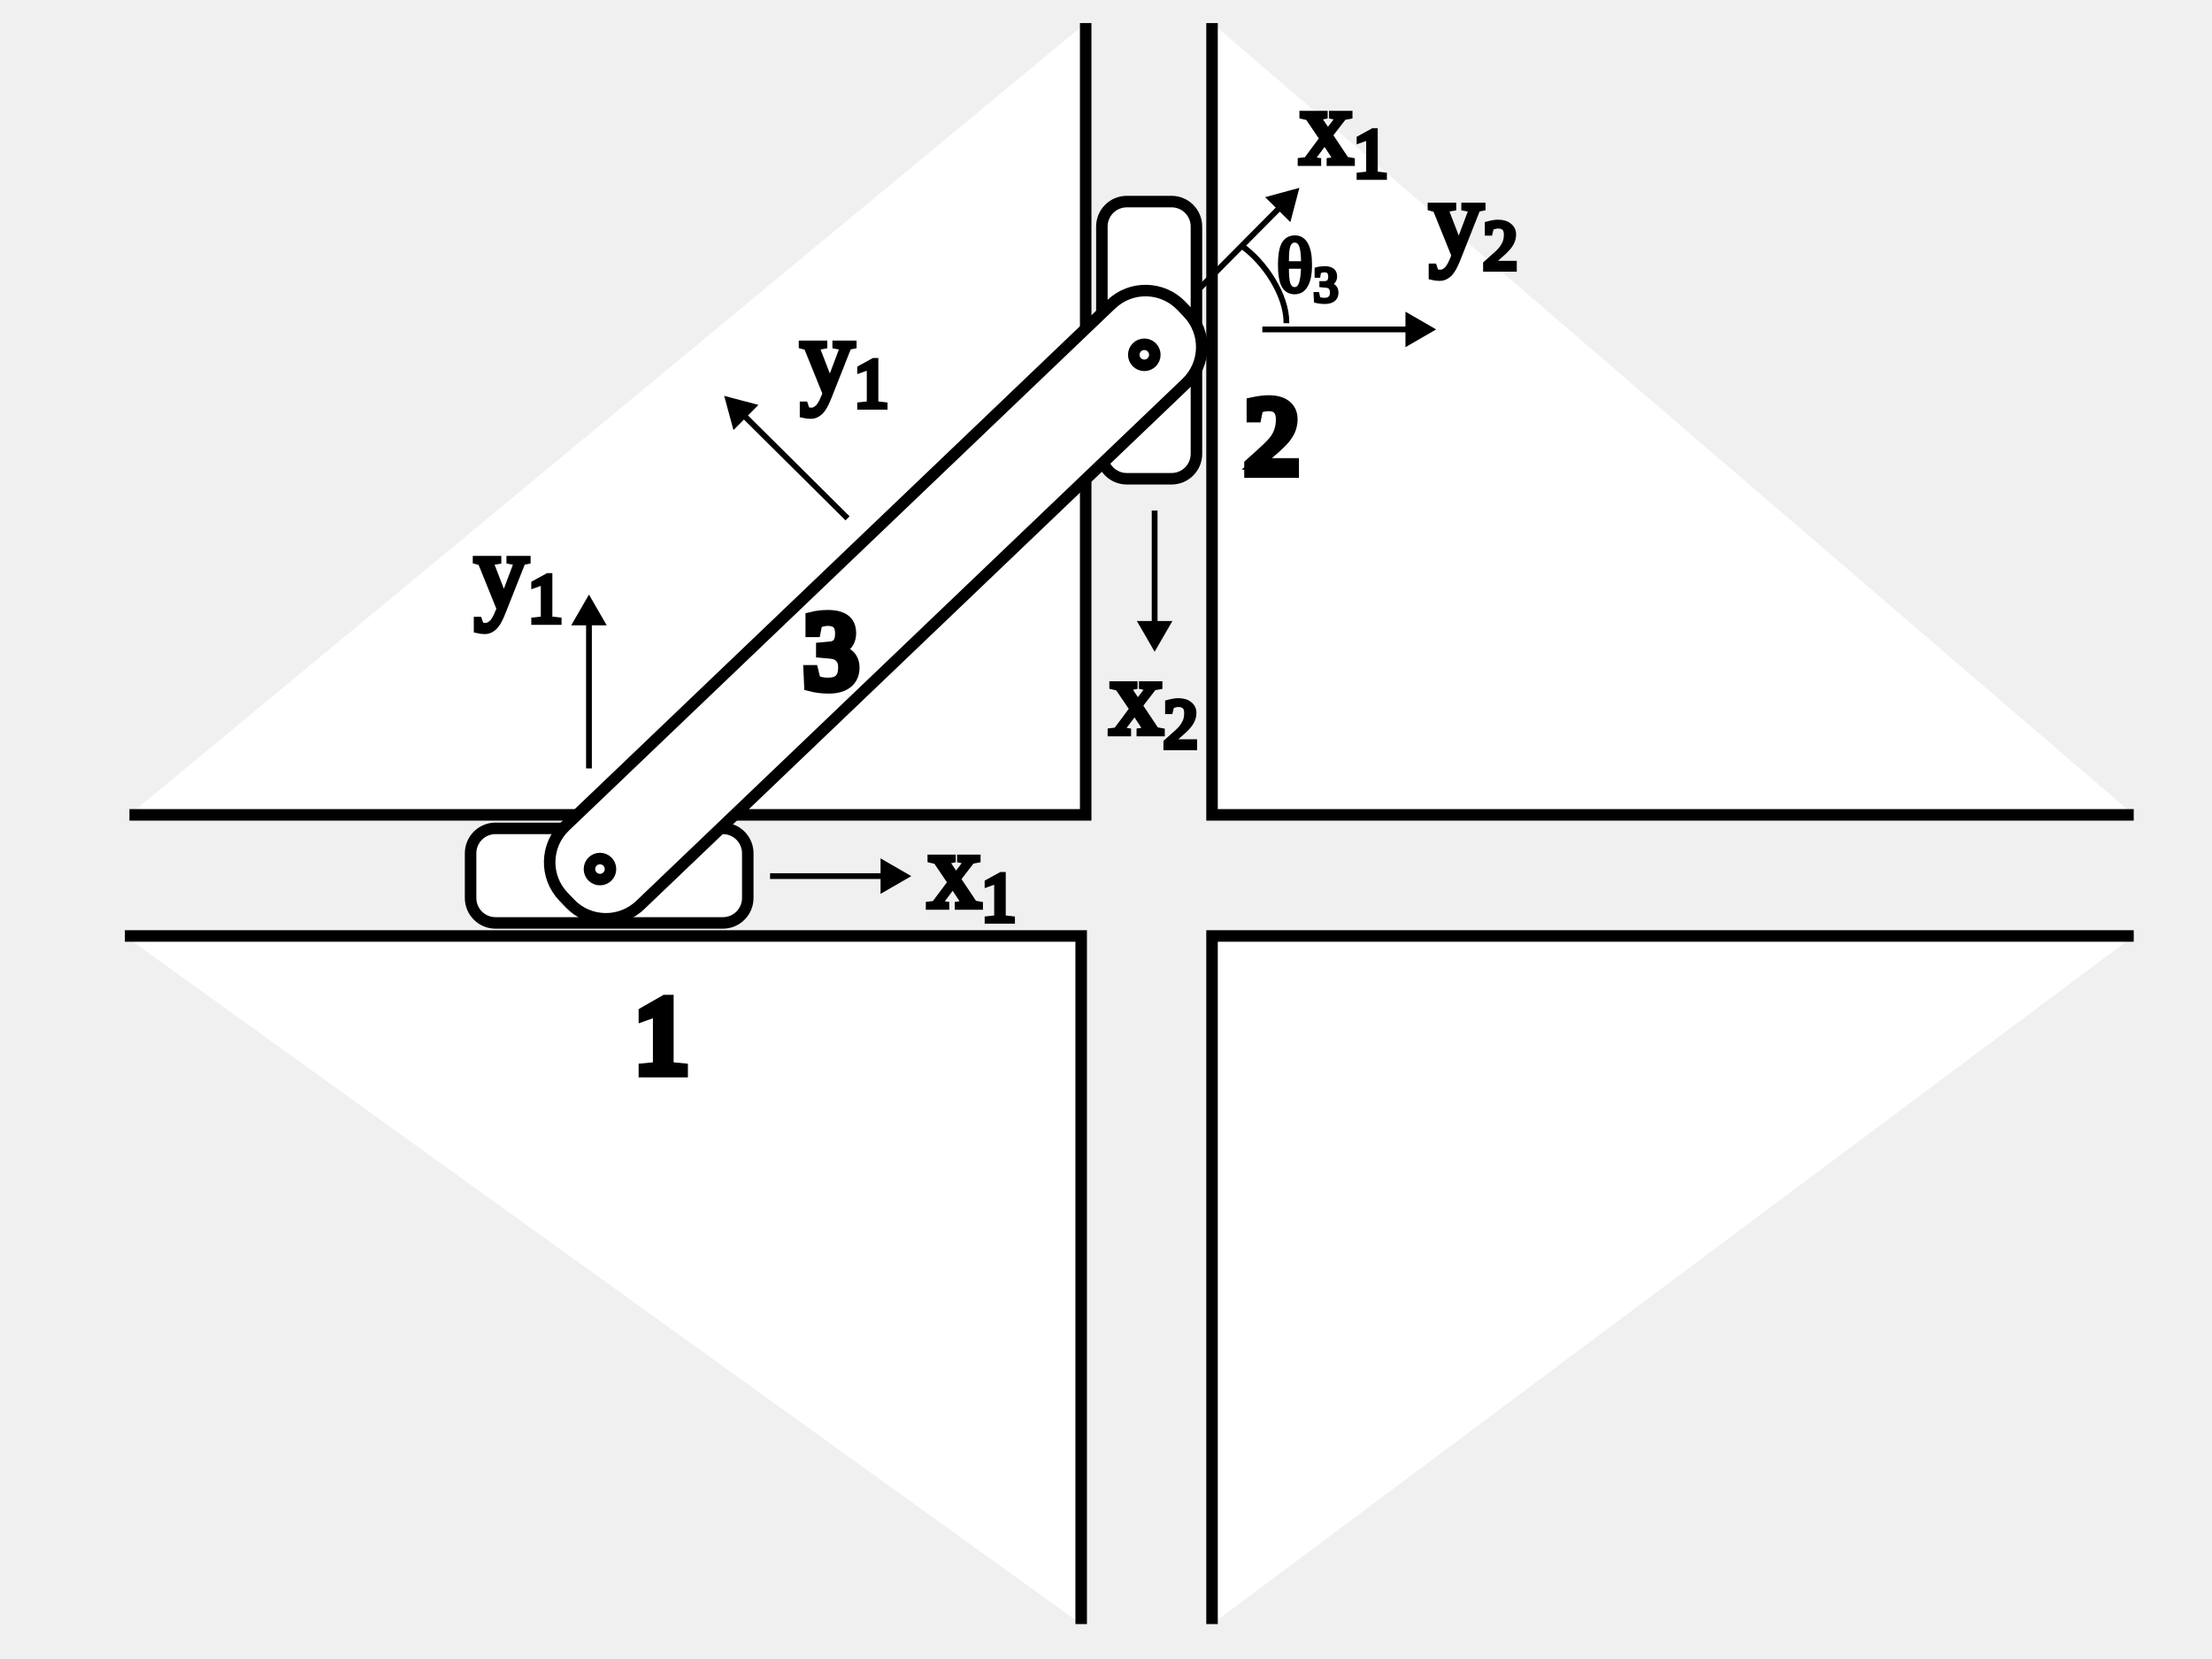
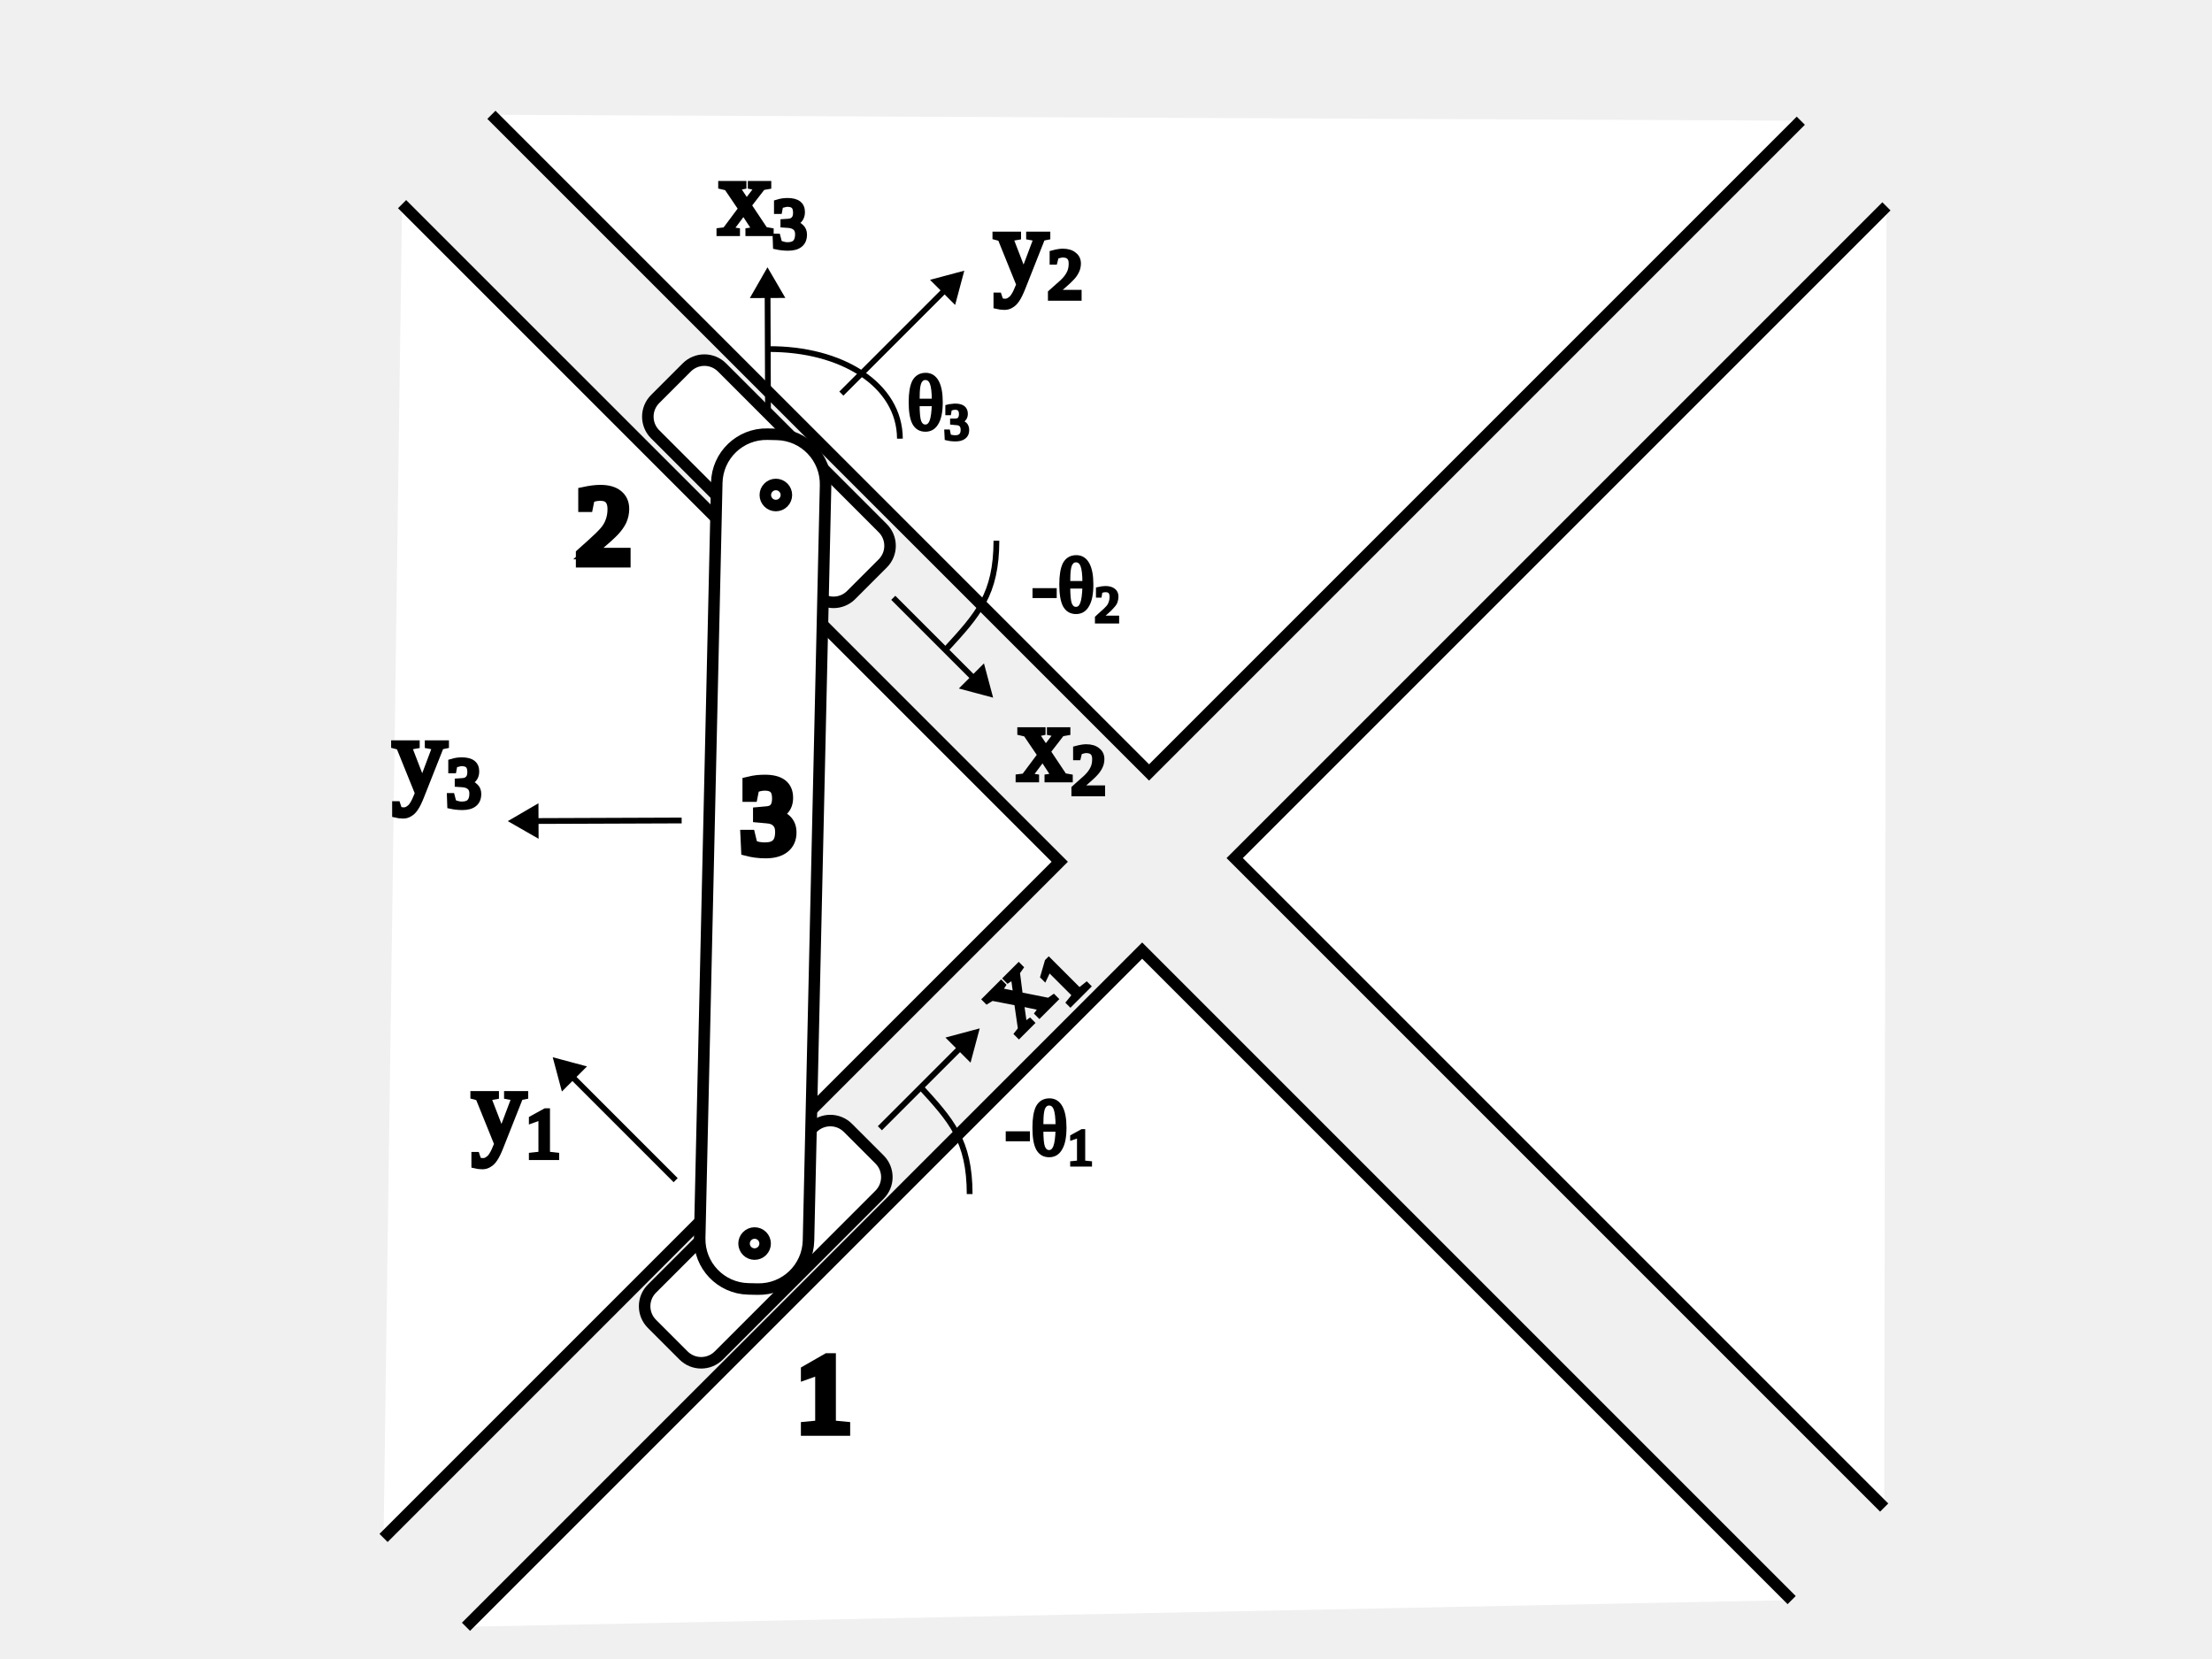
<svg xmlns="http://www.w3.org/2000/svg" width="4in" height="3in" viewBox="0 0 101.6 76.2" version="1.1" id="svg1">
  <defs id="defs1">
    <marker style="overflow:visible" id="Triangle" refX="0" refY="0" orient="auto-start-reverse" markerWidth="1" markerHeight="1" viewBox="0 0 1 1" preserveAspectRatio="xMidYMid">
      <path transform="scale(0.5)" style="fill:context-stroke;fill-rule:evenodd;stroke:context-stroke;stroke-width:1pt" d="M 5.77,0 -2.88,5 V -5 Z" id="path135" />
    </marker>
  </defs>
  <g id="layer1">
-     <path style="fill:#ffffff;fill-opacity:1;stroke:#000000;stroke-width:0.529" d="M 49.867,1.06 V 37.428 H 5.945" id="path2" />
-     <path style="fill:#ffffff;fill-opacity:1;stroke:#000000;stroke-width:0.529" d="M 55.67,1.06 V 37.428 h 42.335" id="path3" />
-     <path style="fill:#ffffff;fill-opacity:1;stroke:#000000;stroke-width:0.529" d="M 49.66,74.596 V 42.991 H 5.737" id="path4" />
-     <path style="fill:#ffffff;fill-opacity:1;stroke:#000000;stroke-width:0.529" d="M 55.67,74.596 V 42.991 h 42.335" id="path5" />
-     <rect style="fill:#ffffff;fill-opacity:1;stroke:#000000;stroke-width:0.529" id="rect5" width="12.731" height="4.343" x="21.615" y="38.048" ry="1.144" />
-     <rect style="fill:#ffffff;fill-opacity:1;stroke:#000000;stroke-width:0.529" id="rect6" width="12.731" height="4.343" x="-21.99" y="50.611" ry="1.144" transform="rotate(-90)" />
-     <rect style="fill:#ffffff;fill-opacity:1;stroke:#000000;stroke-width:0.529" id="rect1" width="4.999" height="39.268" x="45.37" y="-29.521" ry="2.283" transform="rotate(46.2953)" />
-     <rect style="fill:#ffffff;fill-opacity:1;stroke:#000000;stroke-width:0.529" id="rect7" width="0.967" height="0.967" x="27.074" y="39.434" ry="0.483" />
-     <rect style="fill:#ffffff;fill-opacity:1;stroke:#000000;stroke-width:0.529" id="rect8" width="0.967" height="0.967" x="52.076" y="15.813" ry="0.483" />
-     <text xml:space="preserve" style="font-size:4.939px;writing-mode:lr-tb;direction:ltr;fill:#ffffff;fill-opacity:1;stroke:#000000;stroke-width:0.529" x="29.159" y="49.221" id="text8">
-       <tspan id="tspan8" style="stroke-width:0.529" x="29.159" y="49.221">1</tspan>
+     <path style="fill:#ffffff;fill-opacity:1;stroke:#000000;stroke-width:0.529" d="M 18.468,9.376 48.675,39.582 17.617,70.64" id="path2" />
+     <path style="fill:#ffffff;fill-opacity:1;stroke:#000000;stroke-width:0.529" d="M 22.571,5.273 52.778,35.479 82.713,5.544" id="path3" />
+     <path style="fill:#ffffff;fill-opacity:1;stroke:#000000;stroke-width:0.529" d="M 82.293,73.494 52.461,43.662 21.403,74.72" id="path4" />
+     <path style="fill:#ffffff;fill-opacity:1;stroke:#000000;stroke-width:0.529" d="M 86.543,69.244 56.711,39.412 86.646,9.477" id="path5" />
+     <rect style="fill:#ffffff;fill-opacity:1;stroke:#000000;stroke-width:0.529" id="rect5" width="12.731" height="4.343" x="-21.823" y="63.026" ry="1.144" transform="rotate(-45)" />
+     <rect style="fill:#ffffff;fill-opacity:1;stroke:#000000;stroke-width:0.529" id="rect6" width="12.731" height="4.343" x="-46.969" y="7.173" ry="1.144" transform="rotate(-135)" />
+     <rect style="fill:#ffffff;fill-opacity:1;stroke:#000000;stroke-width:0.529" id="rect1" width="4.999" height="39.268" x="33.415" y="19.14" ry="2.283" transform="rotate(1.295299)" />
+     <rect style="fill:#ffffff;fill-opacity:1;stroke:#000000;stroke-width:0.529" id="rect7" width="0.967" height="0.967" x="-16.364" y="64.413" ry="0.483" transform="rotate(-45)" />
+     <rect style="fill:#ffffff;fill-opacity:1;stroke:#000000;stroke-width:0.529" id="rect8" width="0.967" height="0.967" x="8.638" y="40.792" ry="0.483" transform="rotate(-45)" />
+     <text xml:space="preserve" style="font-size:4.939px;writing-mode:lr-tb;direction:ltr;fill:#ffffff;fill-opacity:1;stroke:#000000;stroke-width:0.529" x="36.612" y="65.684" id="text8">
+       <tspan id="tspan8" style="stroke-width:0.529" x="36.612" y="65.684">1</tspan>
    </text>
-     <text xml:space="preserve" style="font-size:4.939px;writing-mode:lr-tb;direction:ltr;fill:#ffffff;fill-opacity:1;stroke:#000000;stroke-width:0.529" x="57.196" y="21.682" id="text9">
-       <tspan id="tspan9" style="stroke-width:0.529" x="57.196" y="21.682">2</tspan>
+     <text xml:space="preserve" style="font-size:4.939px;writing-mode:lr-tb;direction:ltr;fill:#ffffff;fill-opacity:1;stroke:#000000;stroke-width:0.529" x="26.496" y="25.798" id="text9">
+       <tspan id="tspan9" style="stroke-width:0.529" x="26.496" y="25.798">2</tspan>
    </text>
-     <text xml:space="preserve" style="font-size:4.939px;writing-mode:lr-tb;direction:ltr;fill:#ffffff;fill-opacity:1;stroke:#000000;stroke-width:0.529" x="36.932" y="31.547" id="text10">
-       <tspan id="tspan10" style="stroke-width:0.529" x="36.932" y="31.547">3</tspan>
+     <text xml:space="preserve" style="font-size:4.939px;writing-mode:lr-tb;direction:ltr;fill:#ffffff;fill-opacity:1;stroke:#000000;stroke-width:0.529" x="34.04" y="39.111" id="text10">
+       <tspan id="tspan10" style="stroke-width:0.529" x="34.04" y="39.111">3</tspan>
    </text>
-     <path style="fill:#ffffff;fill-opacity:1;stroke:#000000;stroke-width:0.265;stroke-dasharray:none;marker-end:url(#Triangle)" d="m 27.052,35.295 v -7.044" id="path10" />
-     <path style="fill:#ffffff;fill-opacity:1;stroke:#000000;stroke-width:0.265;stroke-dasharray:none;marker-end:url(#Triangle)" d="m 35.37,40.241 h 5.545" id="path11" />
-     <text xml:space="preserve" style="font-size:4.939px;writing-mode:lr-tb;direction:ltr;fill:#000000;fill-opacity:1;stroke:#000000;stroke-width:0.265;stroke-dasharray:none" x="42.61" y="41.651" id="text11">
-       <tspan id="tspan11" style="stroke-width:0.265;fill:#000000;fill-opacity:1" x="42.61" y="41.651">x<tspan style="font-size:65%;baseline-shift:sub;fill:#000000;fill-opacity:1" id="tspan12">1</tspan>
+     <path style="fill:#ffffff;fill-opacity:1;stroke:#000000;stroke-width:0.265;stroke-dasharray:none;marker-end:url(#Triangle)" d="M 31.034,54.207 26.053,49.226" id="path10" />
+     <path style="fill:#ffffff;fill-opacity:1;stroke:#000000;stroke-width:0.265;stroke-dasharray:none;marker-end:url(#Triangle)" d="m 40.413,51.822 3.921,-3.921" id="path11" />
+     <text xml:space="preserve" style="font-size:4.939px;writing-mode:lr-tb;direction:ltr;fill:#000000;fill-opacity:1;stroke:#000000;stroke-width:0.265;stroke-dasharray:none" x="-0.583" y="66.723" id="text11" transform="rotate(-45)">
+       <tspan id="tspan11" style="fill:#000000;fill-opacity:1;stroke-width:0.265" x="-0.583" y="66.723">x<tspan style="font-size:65%;baseline-shift:sub;fill:#000000;fill-opacity:1" id="tspan12">1</tspan>
      </tspan>
    </text>
-     <text xml:space="preserve" style="font-size:4.939px;writing-mode:lr-tb;direction:ltr;fill:#000000;fill-opacity:1;stroke:#000000;stroke-width:0.265;stroke-dasharray:none" x="21.785" y="27.927" id="text14">
-       <tspan id="tspan14" style="fill:#000000;fill-opacity:1;stroke-width:0.265" x="21.785" y="27.927">y<tspan style="font-size:65%;baseline-shift:sub;fill:#000000;fill-opacity:1" id="tspan13">1</tspan>
+     <text xml:space="preserve" style="font-size:4.939px;writing-mode:lr-tb;direction:ltr;fill:#000000;fill-opacity:1;stroke:#000000;stroke-width:0.265;stroke-dasharray:none" x="21.674" y="52.509" id="text14">
+       <tspan id="tspan14" style="fill:#000000;fill-opacity:1;stroke-width:0.265" x="21.674" y="52.509">y<tspan style="font-size:65%;baseline-shift:sub;fill:#000000;fill-opacity:1" id="tspan13">1</tspan>
      </tspan>
    </text>
-     <path style="fill:#ffffff;fill-opacity:1;stroke:#000000;stroke-width:0.265;stroke-dasharray:none;marker-end:url(#Triangle)" d="M 57.98,15.131 H 65.024" id="path14" />
-     <path style="fill:#ffffff;fill-opacity:1;stroke:#000000;stroke-width:0.265;stroke-dasharray:none;marker-end:url(#Triangle)" d="m 53.034,23.449 v 5.545" id="path15" />
-     <text xml:space="preserve" style="font-size:4.939px;writing-mode:lr-tb;direction:ltr;fill:#000000;fill-opacity:1;stroke:#000000;stroke-width:0.265;stroke-dasharray:none" x="50.96" y="33.685" id="text16">
-       <tspan id="tspan16" style="fill:#000000;fill-opacity:1;stroke-width:0.265" x="50.96" y="33.685">x<tspan style="font-size:65%;baseline-shift:sub;fill:#000000;fill-opacity:1" id="tspan15">2</tspan>
+     <path style="fill:#ffffff;fill-opacity:1;stroke:#000000;stroke-width:0.265;stroke-dasharray:none;marker-end:url(#Triangle)" d="m 38.645,18.079 4.981,-4.981" id="path14" />
+     <path style="fill:#ffffff;fill-opacity:1;stroke:#000000;stroke-width:0.265;stroke-dasharray:none;marker-end:url(#Triangle)" d="m 41.029,27.458 3.921,3.921" id="path15" />
+     <text xml:space="preserve" style="font-size:4.939px;writing-mode:lr-tb;direction:ltr;fill:#000000;fill-opacity:1;stroke:#000000;stroke-width:0.265;stroke-dasharray:none" x="46.733" y="35.799" id="text16">
+       <tspan id="tspan16" style="fill:#000000;fill-opacity:1;stroke-width:0.265" x="46.733" y="35.799">x<tspan style="font-size:65%;baseline-shift:sub;fill:#000000;fill-opacity:1" id="tspan15">2</tspan>
      </tspan>
    </text>
-     <text xml:space="preserve" style="font-size:4.939px;writing-mode:lr-tb;direction:ltr;fill:#000000;fill-opacity:1;stroke:#000000;stroke-width:0.265;stroke-dasharray:none" x="65.643" y="11.708" id="text18">
-       <tspan id="tspan18" style="fill:#000000;fill-opacity:1;stroke-width:0.265" x="65.643" y="11.708">y<tspan style="font-size:65%;baseline-shift:sub;fill:#000000;fill-opacity:1" id="tspan17">2</tspan>
+     <text xml:space="preserve" style="font-size:4.939px;writing-mode:lr-tb;direction:ltr;fill:#000000;fill-opacity:1;stroke:#000000;stroke-width:0.265;stroke-dasharray:none" x="18.035" y="36.402" id="text18">
+       <tspan id="tspan18" style="fill:#000000;fill-opacity:1;stroke-width:0.265" x="18.035" y="36.402">y<tspan style="font-size:65%;baseline-shift:sub;fill:#000000;fill-opacity:1" id="tspan17">3</tspan>
      </tspan>
    </text>
-     <path style="fill:#ffffff;fill-opacity:1;stroke:#000000;stroke-width:0.265;stroke-dasharray:none;marker-end:url(#Triangle)" d="M 38.929,23.808 33.93,18.845" id="path18" />
-     <path style="fill:#ffffff;fill-opacity:1;stroke:#000000;stroke-width:0.265;stroke-dasharray:none;marker-end:url(#Triangle)" d="M 55.113,13.232 59.02,9.296" id="path19" />
-     <text xml:space="preserve" style="font-size:4.939px;writing-mode:lr-tb;direction:ltr;fill:#000000;fill-opacity:1;stroke:#000000;stroke-width:0.265;stroke-dasharray:none" x="59.693" y="7.486" id="text20">
-       <tspan id="tspan20" style="fill:#000000;fill-opacity:1;stroke-width:0.265" x="59.693" y="7.486">x<tspan style="font-size:65%;baseline-shift:sub;fill:#000000;fill-opacity:1" id="tspan19">1</tspan>
+     <path style="fill:#ffffff;fill-opacity:1;stroke:#000000;stroke-width:0.265;stroke-dasharray:none;marker-end:url(#Triangle)" d="m 31.309,37.686 -7.044,0.026" id="path18" />
+     <path style="fill:#ffffff;fill-opacity:1;stroke:#000000;stroke-width:0.265;stroke-dasharray:none;marker-end:url(#Triangle)" d="m 35.275,18.763 -0.02,-5.545" id="path19" />
+     <text xml:space="preserve" style="font-size:4.939px;writing-mode:lr-tb;direction:ltr;fill:#000000;fill-opacity:1;stroke:#000000;stroke-width:0.265;stroke-dasharray:none" x="32.997" y="10.711" id="text20">
+       <tspan id="tspan20" style="fill:#000000;fill-opacity:1;stroke-width:0.265" x="32.997" y="10.711">x<tspan style="font-size:65%;baseline-shift:sub;fill:#000000;fill-opacity:1" id="tspan19">3</tspan>
      </tspan>
    </text>
-     <text xml:space="preserve" style="font-size:4.939px;writing-mode:lr-tb;direction:ltr;fill:#000000;fill-opacity:1;stroke:#000000;stroke-width:0.265;stroke-dasharray:none" x="36.756" y="18.042" id="text22">
-       <tspan id="tspan22" style="fill:#000000;fill-opacity:1;stroke-width:0.265" x="36.756" y="18.042">y<tspan style="font-size:65%;baseline-shift:sub;fill:#000000;fill-opacity:1" id="tspan21">1</tspan>
+     <text xml:space="preserve" style="font-size:4.939px;writing-mode:lr-tb;direction:ltr;fill:#000000;fill-opacity:1;stroke:#000000;stroke-width:0.265;stroke-dasharray:none" x="45.655" y="13.037" id="text22">
+       <tspan id="tspan22" style="fill:#000000;fill-opacity:1;stroke-width:0.265" x="45.655" y="13.037">y<tspan style="font-size:65%;baseline-shift:sub;fill:#000000;fill-opacity:1" id="tspan21">2</tspan>
      </tspan>
    </text>
-     <text xml:space="preserve" style="font-size:3.548px;writing-mode:lr-tb;direction:ltr;fill:#000000;fill-opacity:1;stroke:#000000;stroke-width:0.19;stroke-dasharray:none" x="57.736" y="13.39" id="text23">
-       <tspan id="tspan23" style="stroke-width:0.19" x="57.736" y="13.39"> θ<tspan style="font-size:2.306px;baseline-shift:sub;stroke-width:0.19" id="tspan24">3</tspan>
+     <text xml:space="preserve" style="font-size:3.548px;writing-mode:lr-tb;direction:ltr;fill:#000000;fill-opacity:1;stroke:#000000;stroke-width:0.19;stroke-dasharray:none" x="40.774" y="19.703" id="text23">
+       <tspan id="tspan23" style="stroke-width:0.19" x="40.774" y="19.703"> θ<tspan style="font-size:2.306px;baseline-shift:sub;stroke-width:0.19" id="tspan24">3</tspan>
      </tspan>
    </text>
-     <path style="fill:none;fill-opacity:1;stroke:#000000;stroke-width:0.265;stroke-dasharray:none" d="m 57.04,11.299 c 1.031,0.723 2.07,2.268 2.046,3.546" id="path24" />
+     <path style="fill:none;fill-opacity:1;stroke:#000000;stroke-width:0.265;stroke-dasharray:none" d="m 35.27,16.034 c 3.412,-0.029 6.058,1.651 6.064,4.114" id="path24" />
+     <text xml:space="preserve" style="font-size:3.548px;writing-mode:lr-tb;direction:ltr;fill:#000000;fill-opacity:1;stroke:#000000;stroke-width:0.19;stroke-dasharray:none" x="46.508" y="28.081" id="text26">
+       <tspan id="tspan26" style="stroke-width:0.19" x="46.508" y="28.081"> -θ<tspan style="font-size:2.306px;baseline-shift:sub;stroke-width:0.19" id="tspan25">2</tspan>
+       </tspan>
+     </text>
+     <path style="fill:none;fill-opacity:1;stroke:#000000;stroke-width:0.265;stroke-dasharray:none" d="m 43.464,29.81 c 1.462,-1.596 2.297,-2.51 2.303,-4.973" id="path26" />
+     <text xml:space="preserve" style="font-size:3.548px;writing-mode:lr-tb;direction:ltr;fill:#000000;fill-opacity:1;stroke:#000000;stroke-width:0.19;stroke-dasharray:none" x="45.278" y="53.029" id="text28">
+       <tspan id="tspan28" style="stroke-width:0.19" x="45.278" y="53.029"> -θ<tspan style="font-size:2.306px;baseline-shift:sub;stroke-width:0.19" id="tspan27">1</tspan>
+       </tspan>
+     </text>
+     <path style="fill:none;fill-opacity:1;stroke:#000000;stroke-width:0.265;stroke-dasharray:none" d="m 42.235,49.873 c 1.462,1.596 2.297,2.51 2.303,4.973" id="path28" />
  </g>
</svg>
